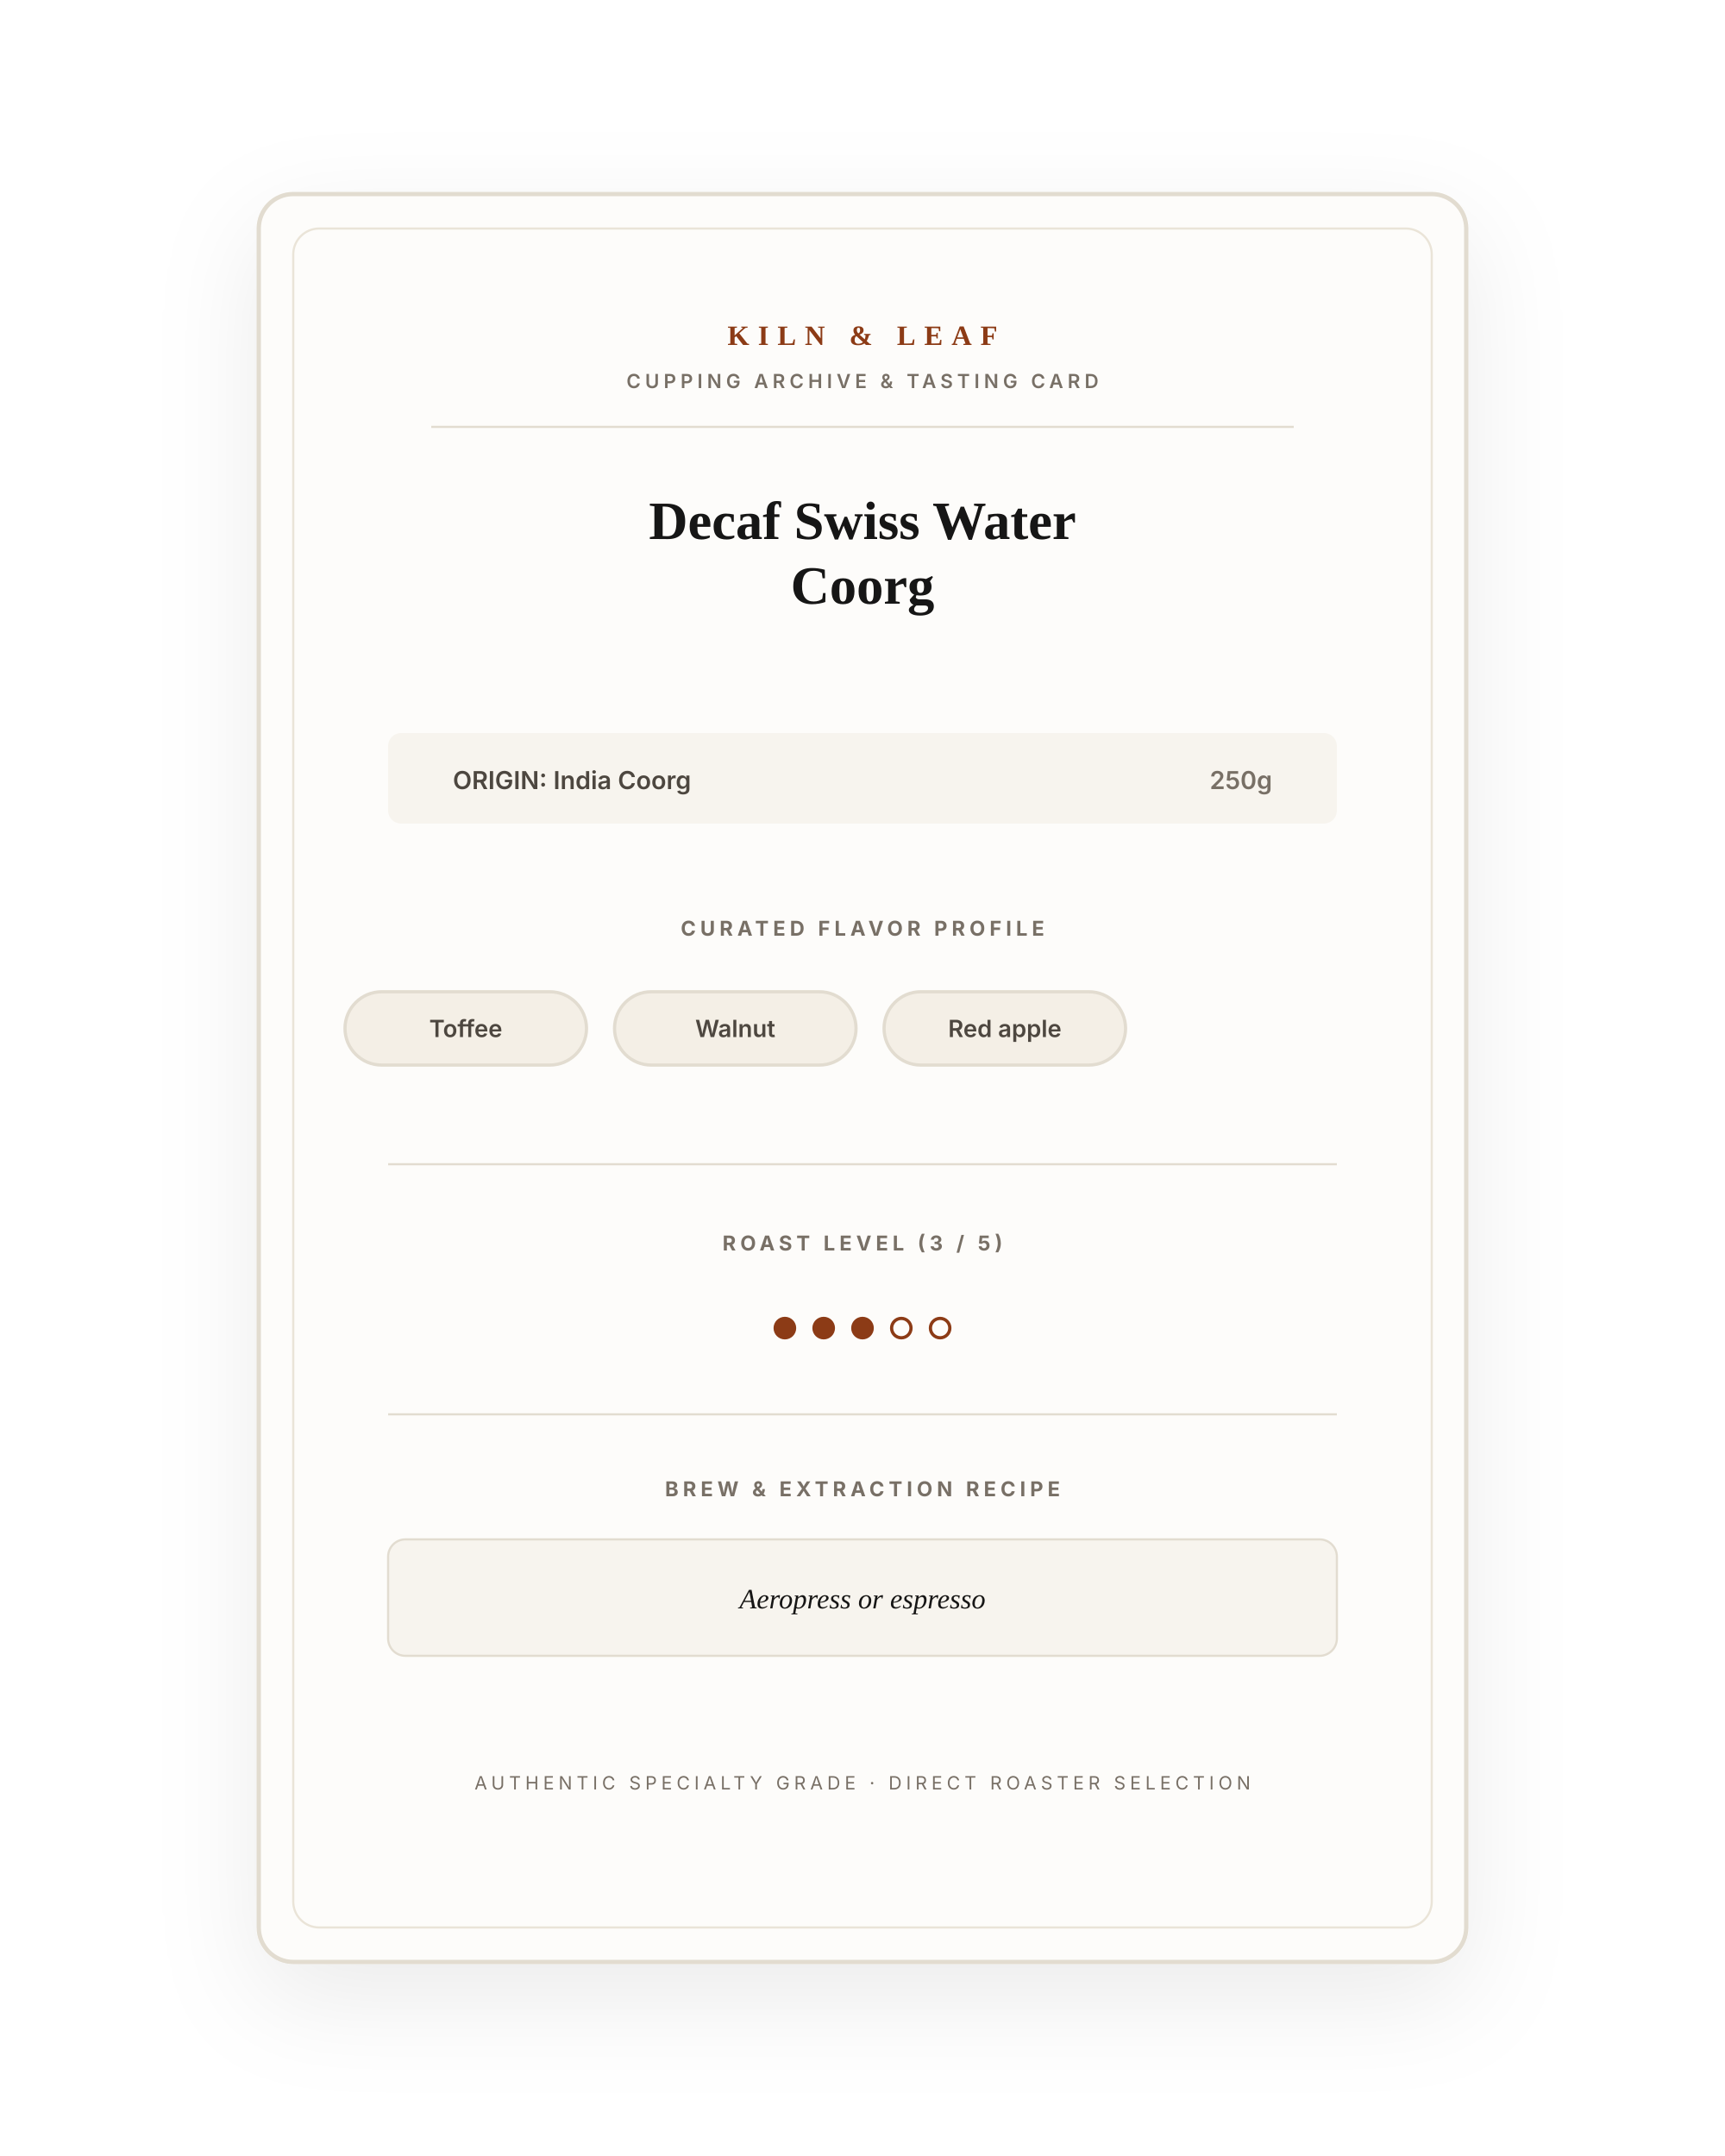
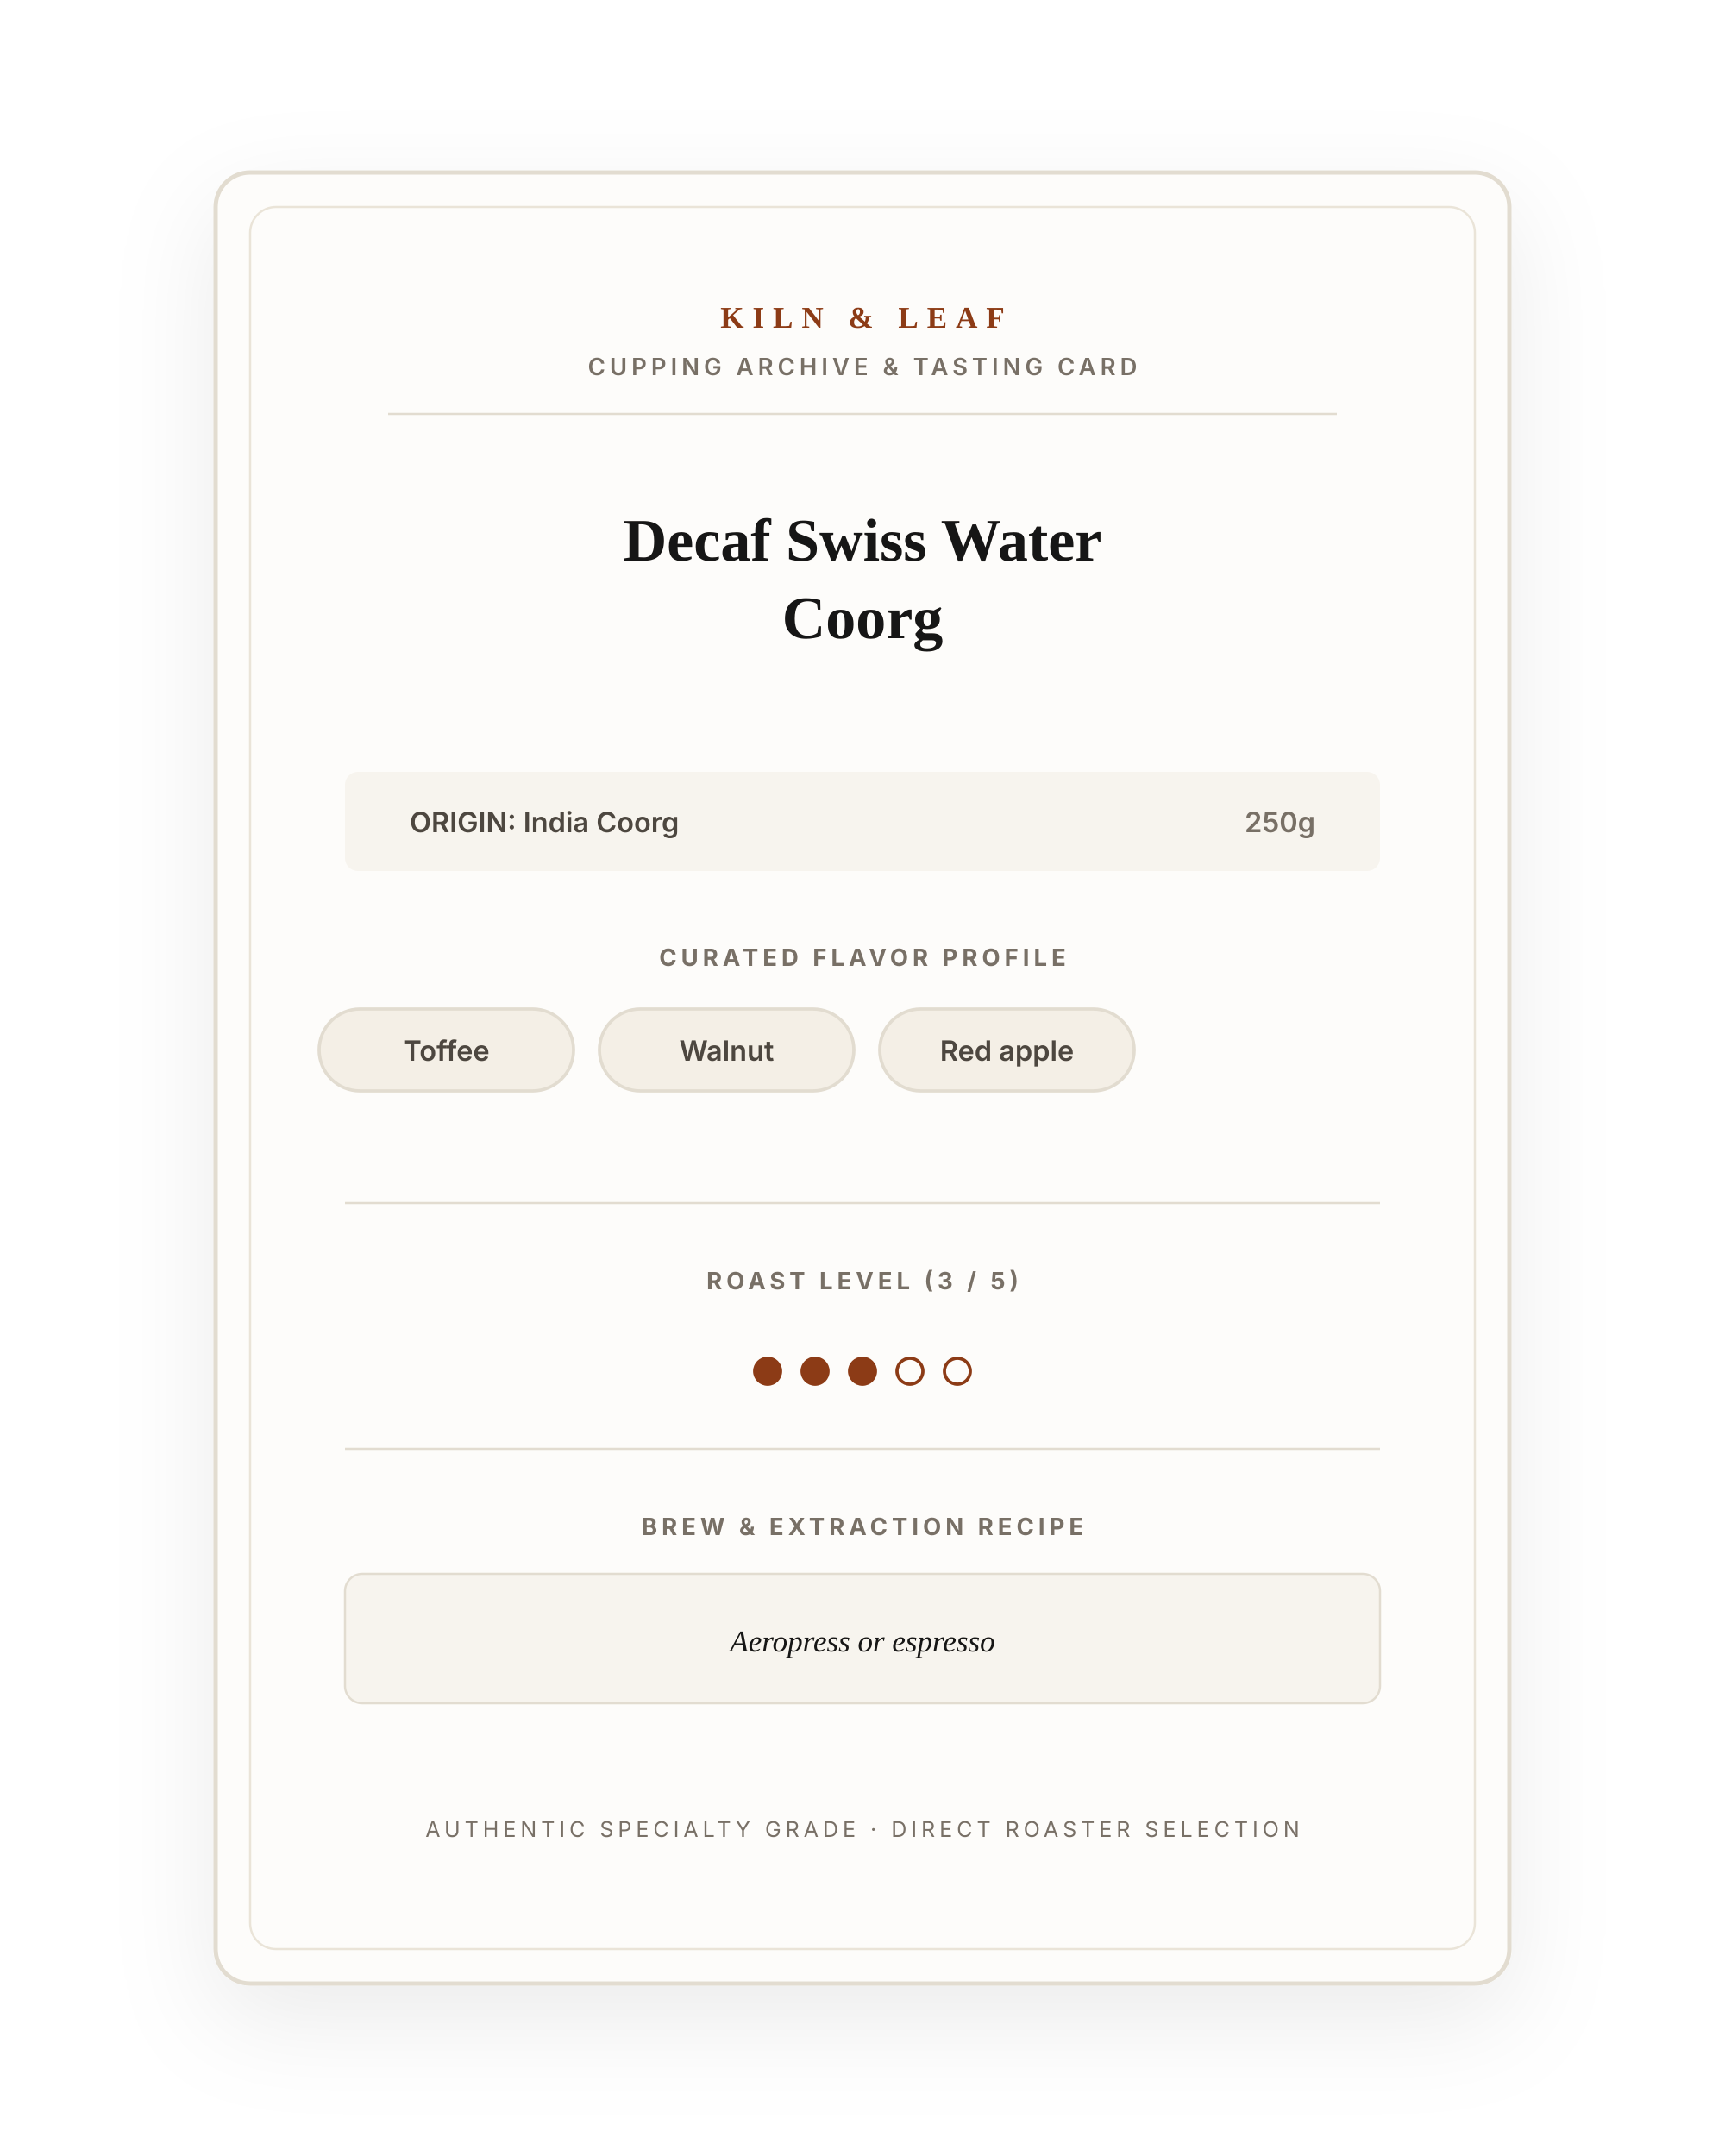
<svg xmlns="http://www.w3.org/2000/svg" viewBox="0 0 800 1000" fill="none">
  <defs>
    <filter id="card-shadow-decaf-swiss-water" x="-5%" y="-5%" width="110%" height="115%" filterUnits="userSpaceOnUse">
      <feDropShadow dx="0" dy="16" stdDeviation="24" flood-color="#000000" flood-opacity="0.08" />
    </filter>
  </defs>
  <g filter="url(#card-shadow-decaf-swiss-water)">
-     <rect x="120" y="90" width="560" height="820" rx="16" fill="#FDFCFA" stroke="#E2DCD0" stroke-width="2" />
-     <rect x="136" y="106" width="528" height="788" rx="12" fill="none" stroke="#EAE4D8" stroke-width="1" />
-     <text x="400" y="160" text-anchor="middle" font-family="Georgia, 'Times New Roman', serif" font-size="13" font-weight="700" letter-spacing="4" fill="#8C3A14">KILN &amp; LEAF</text>
-     <text x="400" y="180" text-anchor="middle" font-family="-apple-system, system-ui, sans-serif" font-size="9" font-weight="600" letter-spacing="2" fill="#786F66">CUPPING ARCHIVE &amp; TASTING CARD</text>
-     <line x1="200" y1="198" x2="600" y2="198" stroke="#E2DCD0" stroke-width="1" />
-     <text x="400" y="250" text-anchor="middle" font-family="Georgia, 'Times New Roman', serif" font-size="25" font-weight="600" fill="#161412">Decaf Swiss Water</text>
-     <text x="400" y="280" text-anchor="middle" font-family="Georgia, 'Times New Roman', serif" font-size="25" font-weight="600" fill="#161412">Coorg</text>
-     <rect x="180" y="340" width="440" height="42" rx="6" fill="#F7F4EE" />
-     <text x="210" y="366" font-family="-apple-system, system-ui, sans-serif" font-size="11.5" font-weight="600" fill="#4E473F">ORIGIN: India Coorg</text>
-     <text x="590" y="366" text-anchor="end" font-family="-apple-system, system-ui, sans-serif" font-size="11.5" font-weight="600" fill="#786F66">250g</text>
-     <text x="400" y="434" text-anchor="middle" font-family="-apple-system, system-ui, sans-serif" font-size="9.5" font-weight="700" letter-spacing="2" fill="#786F66">CURATED FLAVOR PROFILE</text>
-     <g transform="translate(160, 460)">
-       <rect x="0" y="0" width="112" height="34" rx="17" fill="#F4EFE6" stroke="#E2DCD0" stroke-width="1.5" />
-       <text x="56" y="21" text-anchor="middle" font-family="-apple-system, system-ui, sans-serif" font-size="11" font-weight="600" fill="#4E473F">Toffee</text>
+     <rect x="100" y="80" width="600" height="840" rx="16" fill="#FDFCFA" stroke="#E2DCD0" stroke-width="2" />
+     <rect x="116" y="96" width="568" height="808" rx="12" fill="none" stroke="#EAE4D8" stroke-width="1" />
+     <text x="400" y="152" text-anchor="middle" font-family="Georgia, 'Times New Roman', serif" font-size="14" font-weight="700" letter-spacing="4" fill="#8C3A14">KILN &amp; LEAF</text>
+     <text x="400" y="174" text-anchor="middle" font-family="-apple-system, system-ui, sans-serif" font-size="11" font-weight="600" letter-spacing="2" fill="#786F66">CUPPING ARCHIVE &amp; TASTING CARD</text>
+     <line x1="180" y1="192" x2="620" y2="192" stroke="#E2DCD0" stroke-width="1" />
+     <text x="400" y="260" text-anchor="middle" font-family="Georgia, 'Times New Roman', serif" font-size="28" font-weight="600" fill="#161412">Decaf Swiss Water</text>
+     <text x="400" y="296" text-anchor="middle" font-family="Georgia, 'Times New Roman', serif" font-size="28" font-weight="600" fill="#161412">Coorg</text>
+     <rect x="160" y="358" width="480" height="46" rx="6" fill="#F7F4EE" />
+     <text x="190" y="386" font-family="-apple-system, system-ui, sans-serif" font-size="13" font-weight="600" fill="#4E473F">ORIGIN: India Coorg</text>
+     <text x="610" y="386" text-anchor="end" font-family="-apple-system, system-ui, sans-serif" font-size="13" font-weight="600" fill="#786F66">250g</text>
+     <text x="400" y="448" text-anchor="middle" font-family="-apple-system, system-ui, sans-serif" font-size="11" font-weight="700" letter-spacing="2" fill="#786F66">CURATED FLAVOR PROFILE</text>
+     <g transform="translate(148, 468)">
+       <rect x="0" y="0" width="118" height="38" rx="19" fill="#F4EFE6" stroke="#E2DCD0" stroke-width="1.5" />
+       <text x="59" y="24" text-anchor="middle" font-family="-apple-system, system-ui, sans-serif" font-size="13" font-weight="600" fill="#4E473F">Toffee</text>
    </g>
-     <g transform="translate(285, 460)">
-       <rect x="0" y="0" width="112" height="34" rx="17" fill="#F4EFE6" stroke="#E2DCD0" stroke-width="1.5" />
-       <text x="56" y="21" text-anchor="middle" font-family="-apple-system, system-ui, sans-serif" font-size="11" font-weight="600" fill="#4E473F">Walnut</text>
+     <g transform="translate(278, 468)">
+       <rect x="0" y="0" width="118" height="38" rx="19" fill="#F4EFE6" stroke="#E2DCD0" stroke-width="1.5" />
+       <text x="59" y="24" text-anchor="middle" font-family="-apple-system, system-ui, sans-serif" font-size="13" font-weight="600" fill="#4E473F">Walnut</text>
    </g>
-     <g transform="translate(410, 460)">
-       <rect x="0" y="0" width="112" height="34" rx="17" fill="#F4EFE6" stroke="#E2DCD0" stroke-width="1.5" />
-       <text x="56" y="21" text-anchor="middle" font-family="-apple-system, system-ui, sans-serif" font-size="11" font-weight="600" fill="#4E473F">Red apple</text>
+     <g transform="translate(408, 468)">
+       <rect x="0" y="0" width="118" height="38" rx="19" fill="#F4EFE6" stroke="#E2DCD0" stroke-width="1.5" />
+       <text x="59" y="24" text-anchor="middle" font-family="-apple-system, system-ui, sans-serif" font-size="13" font-weight="600" fill="#4E473F">Red apple</text>
    </g>
-     <line x1="180" y1="540" x2="620" y2="540" stroke="#E2DCD0" stroke-width="1" />
-     <text x="400" y="580" text-anchor="middle" font-family="-apple-system, system-ui, sans-serif" font-size="9.5" font-weight="700" letter-spacing="2" fill="#786F66">ROAST LEVEL (3 / 5)</text>
+     <line x1="160" y1="558" x2="640" y2="558" stroke="#E2DCD0" stroke-width="1" />
+     <text x="400" y="598" text-anchor="middle" font-family="-apple-system, system-ui, sans-serif" font-size="11" font-weight="700" letter-spacing="2" fill="#786F66">ROAST LEVEL (3 / 5)</text>
    <g transform="translate(0, 10)">
-       <circle cx="364" cy="606" r="4.5" fill="#8C3A14" stroke="#8C3A14" stroke-width="1.5" />
-       <circle cx="382" cy="606" r="4.5" fill="#8C3A14" stroke="#8C3A14" stroke-width="1.5" />
-       <circle cx="400" cy="606" r="4.5" fill="#8C3A14" stroke="#8C3A14" stroke-width="1.5" />
-       <circle cx="418" cy="606" r="4.5" fill="none" stroke="#8C3A14" stroke-width="1.5" />
-       <circle cx="436" cy="606" r="4.5" fill="none" stroke="#8C3A14" stroke-width="1.5" />
+       <circle cx="356" cy="626" r="6" fill="#8C3A14" stroke="#8C3A14" stroke-width="1.5" />
+       <circle cx="378" cy="626" r="6" fill="#8C3A14" stroke="#8C3A14" stroke-width="1.5" />
+       <circle cx="400" cy="626" r="6" fill="#8C3A14" stroke="#8C3A14" stroke-width="1.5" />
+       <circle cx="422" cy="626" r="6" fill="none" stroke="#8C3A14" stroke-width="1.5" />
+       <circle cx="444" cy="626" r="6" fill="none" stroke="#8C3A14" stroke-width="1.5" />
    </g>
-     <line x1="180" y1="656" x2="620" y2="656" stroke="#E2DCD0" stroke-width="1" />
-     <text x="400" y="694" text-anchor="middle" font-family="-apple-system, system-ui, sans-serif" font-size="9.5" font-weight="700" letter-spacing="2" fill="#786F66">BREW &amp; EXTRACTION RECIPE</text>
-     <rect x="180" y="714" width="440" height="54" rx="8" fill="#F7F4EE" stroke="#E2DCD0" stroke-width="1" />
-     <text x="400" y="746" text-anchor="middle" font-family="Georgia, 'Times New Roman', serif" font-size="13" font-style="italic" fill="#161412">Aeropress or espresso</text>
-     <text x="400" y="830" text-anchor="middle" font-family="-apple-system, system-ui, sans-serif" font-size="8.5" letter-spacing="2" fill="#786F66">AUTHENTIC SPECIALTY GRADE · DIRECT ROASTER SELECTION</text>
+     <line x1="160" y1="672" x2="640" y2="672" stroke="#E2DCD0" stroke-width="1" />
+     <text x="400" y="712" text-anchor="middle" font-family="-apple-system, system-ui, sans-serif" font-size="11" font-weight="700" letter-spacing="2" fill="#786F66">BREW &amp; EXTRACTION RECIPE</text>
+     <rect x="160" y="730" width="480" height="60" rx="8" fill="#F7F4EE" stroke="#E2DCD0" stroke-width="1" />
+     <text x="400" y="766" text-anchor="middle" font-family="Georgia, 'Times New Roman', serif" font-size="14" font-style="italic" fill="#161412">Aeropress or espresso</text>
+     <text x="400" y="852" text-anchor="middle" font-family="-apple-system, system-ui, sans-serif" font-size="10" letter-spacing="2" fill="#786F66">AUTHENTIC SPECIALTY GRADE · DIRECT ROASTER SELECTION</text>
  </g>
</svg>
